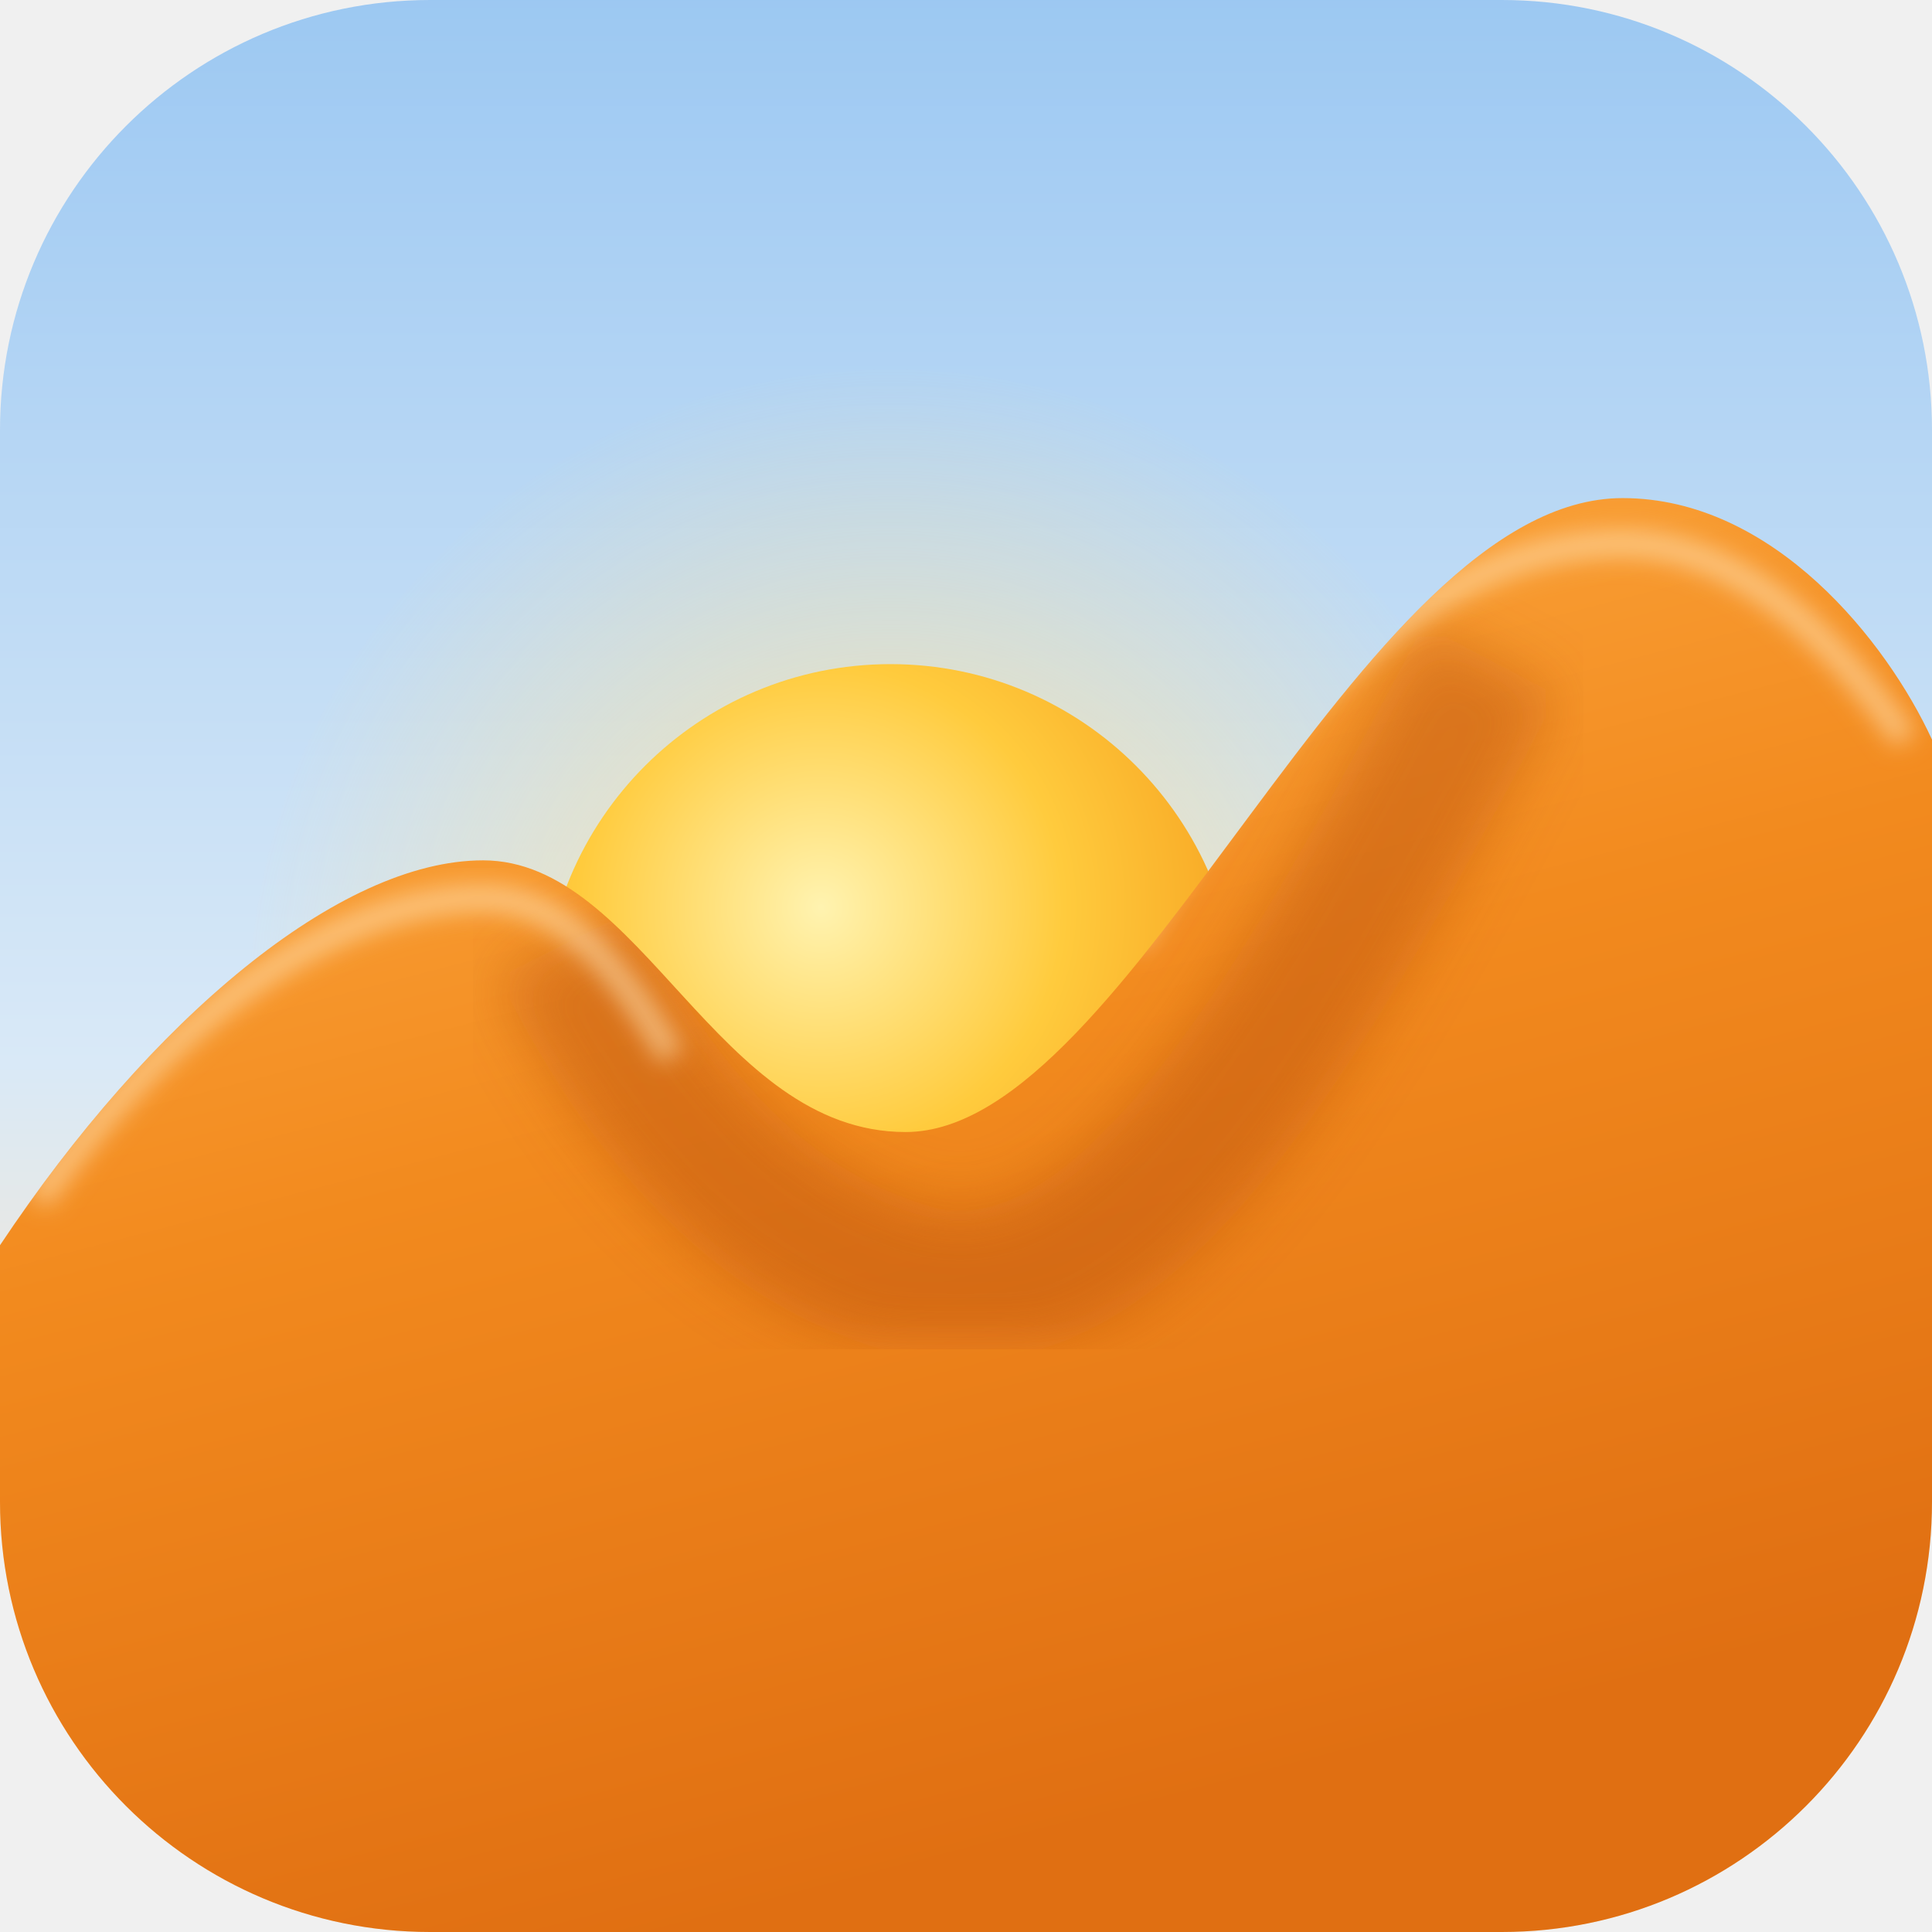
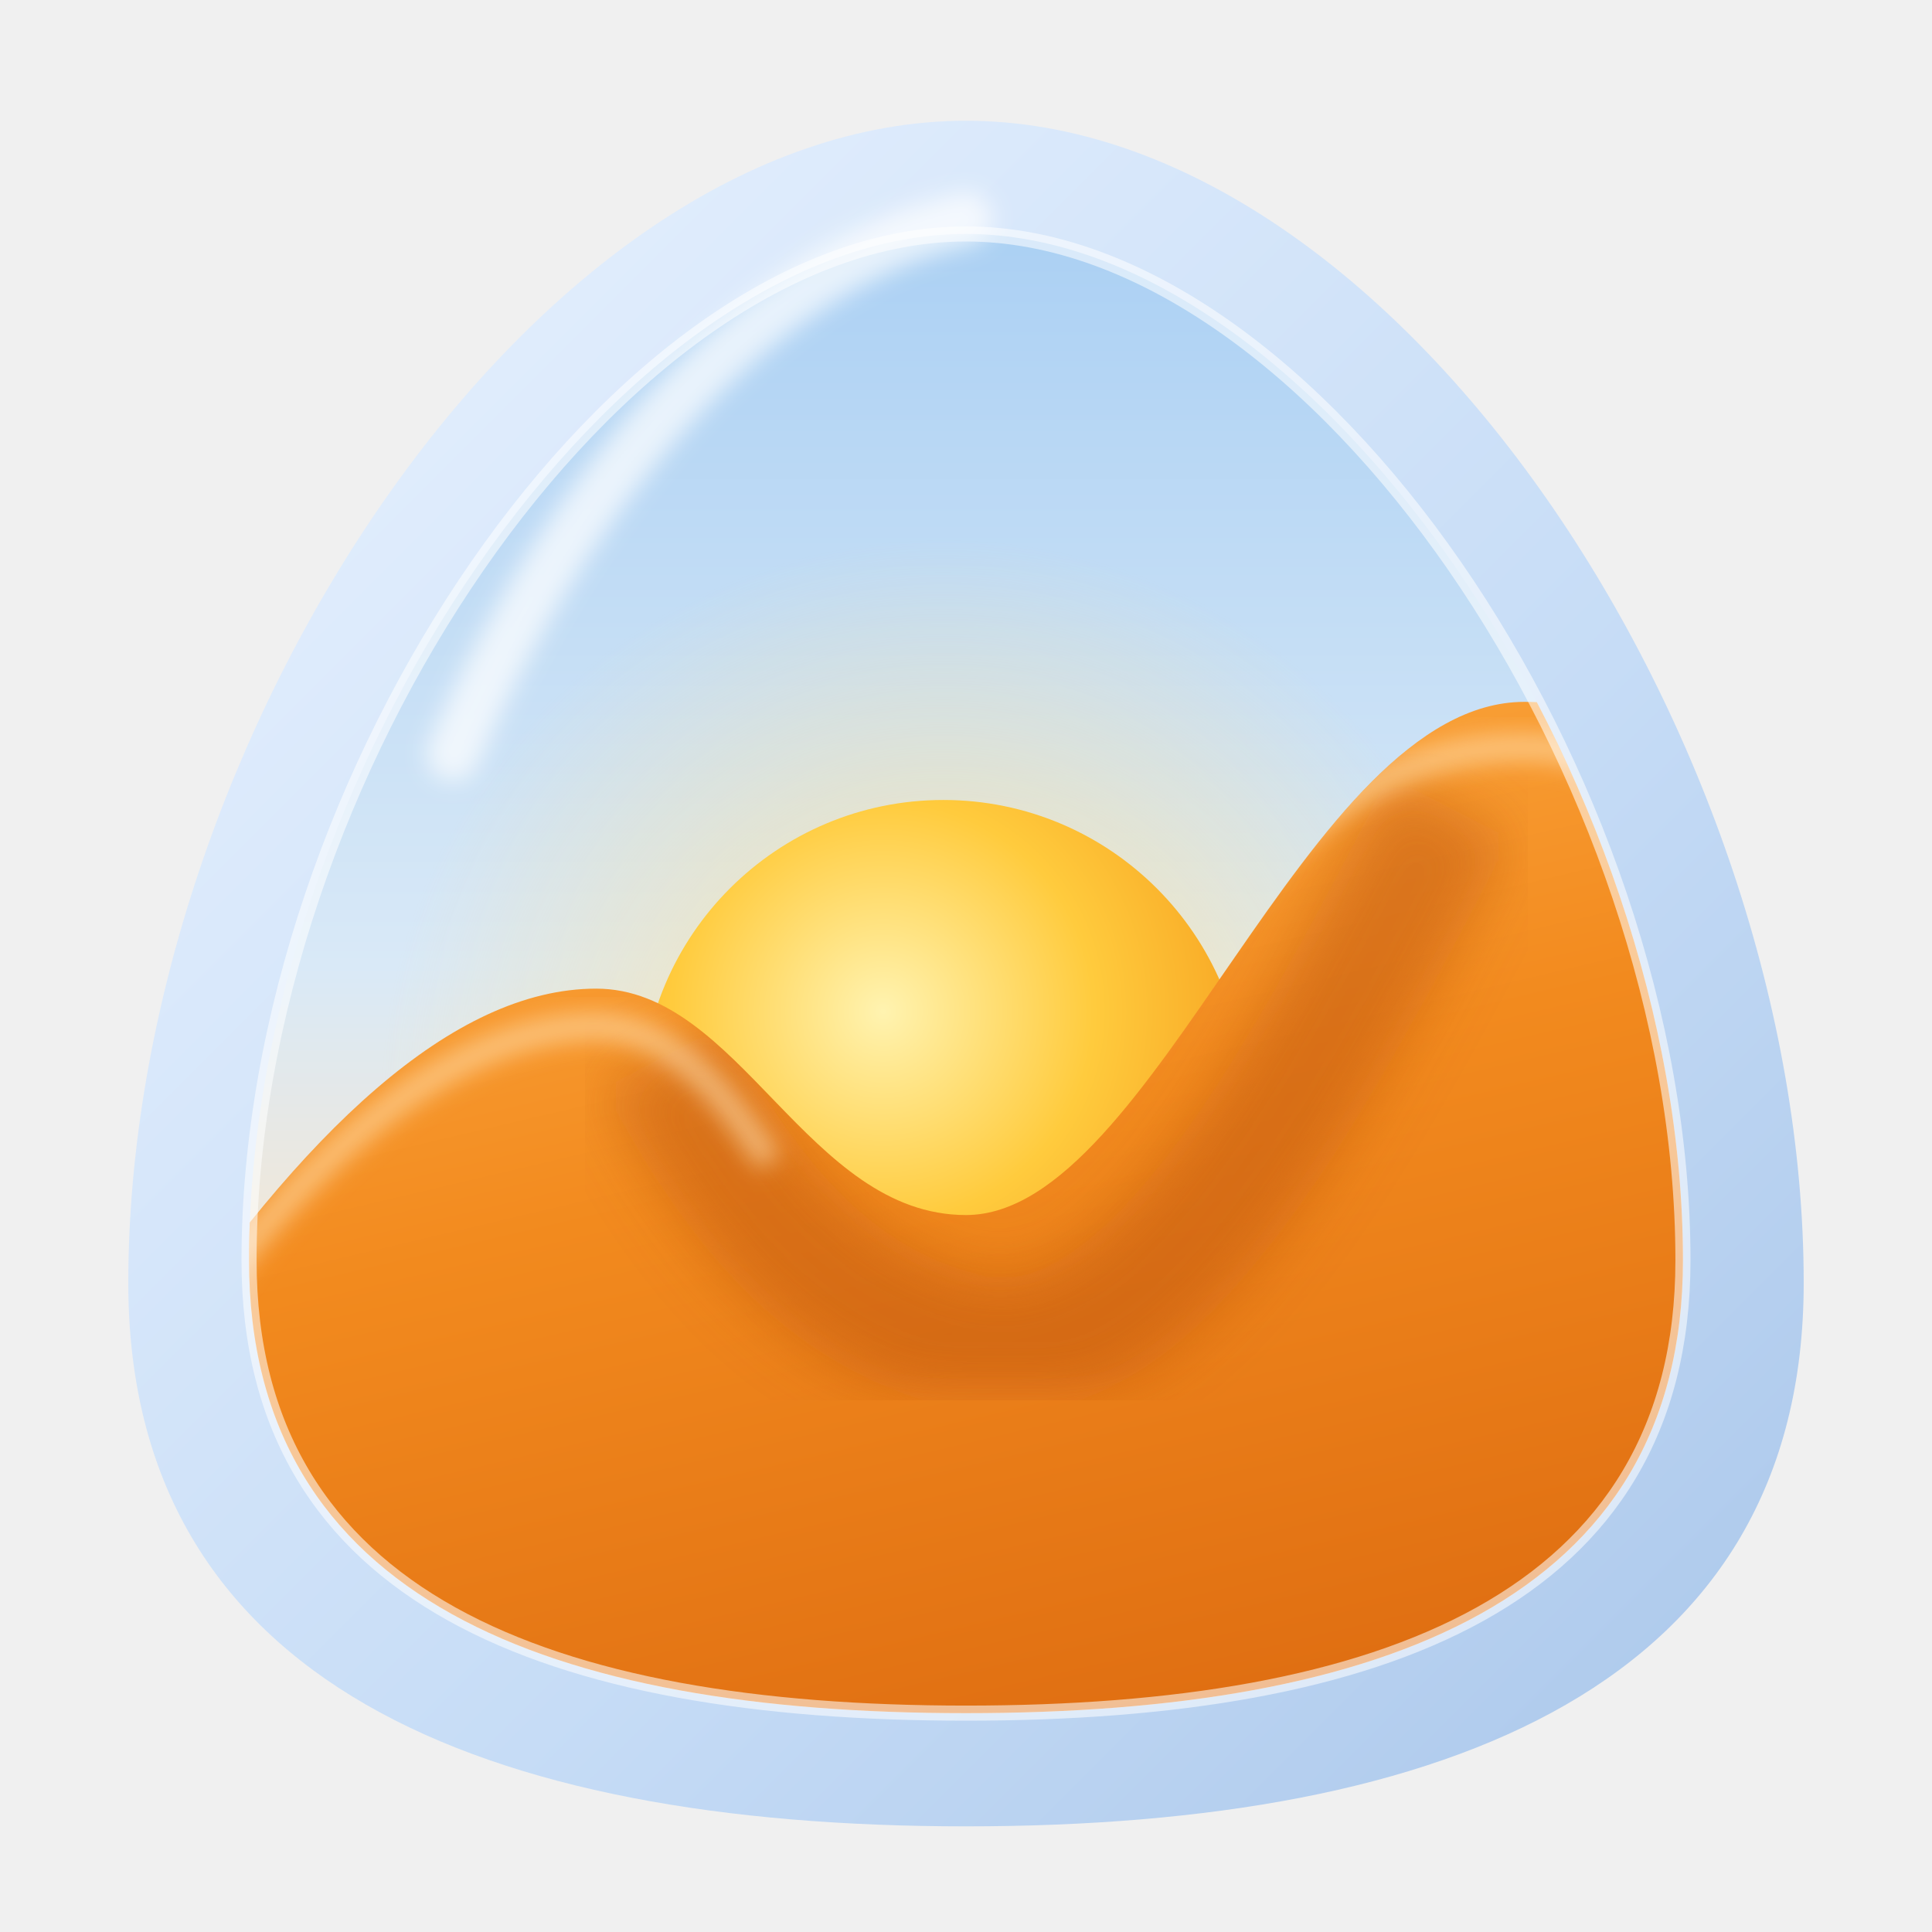
<svg xmlns="http://www.w3.org/2000/svg" width="512" height="512" viewBox="0 0 512 512" role="img" aria-label="Daybreak">
  <defs>
-     <linearGradient id="db-sky" x1="0" y1="0" x2="0" y2="1">
+     <linearGradient id="dbd-glass" x1="0" y1="0" x2="1" y2="1">
+       <stop offset="0" stop-color="#EAF3FF" />
+       <stop offset=".6" stop-color="#C6DCF6" />
+       <stop offset="1" stop-color="#A9C6EA" />
+     </linearGradient>
+     <linearGradient id="dbd-sky" x1="0" y1="0" x2="0" y2="1">
      <stop offset="0" stop-color="#9CC8F2" />
-       <stop offset=".55" stop-color="#D9E9F7" />
-       <stop offset=".8" stop-color="#FFE7C7" />
+       <stop offset=".5" stop-color="#D9E9F7" />
+       <stop offset=".72" stop-color="#FFE7C7" />
    </linearGradient>
-     <radialGradient id="db-sun" cx=".4" cy=".35" r=".7">
+     <radialGradient id="dbd-sun" cx=".4" cy=".35" r=".7">
      <stop offset="0" stop-color="#FFF3B0" />
      <stop offset=".5" stop-color="#FFCB3D" />
      <stop offset="1" stop-color="#F59A1B" />
    </radialGradient>
-     <radialGradient id="db-glow" cx=".5" cy=".5" r=".5">
+     <radialGradient id="dbd-glow" cx=".5" cy=".5" r=".5">
      <stop offset="0" stop-color="#FFE3A0" stop-opacity=".9" />
      <stop offset="1" stop-color="#FFE3A0" stop-opacity="0" />
    </radialGradient>
-     <linearGradient id="db-hill" x1="0" y1="0" x2=".35" y2="1">
+     <linearGradient id="dbd-hill" x1="0" y1="0" x2=".35" y2="1">
      <stop offset="0" stop-color="#FFB14A" />
      <stop offset=".5" stop-color="#F28A1E" />
      <stop offset="1" stop-color="#E06F12" />
    </linearGradient>
-     <filter id="db-blur8">
+     <filter id="dbd-blur8">
      <feGaussianBlur stdDeviation="8" />
    </filter>
-     <filter id="db-blur3">
+     <filter id="dbd-blur3">
      <feGaussianBlur stdDeviation="3" />
    </filter>
-     <clipPath id="db-tile">
-       <rect width="512" height="512" rx="114" />
+     <clipPath id="dbd-inner">
+       <path d="M256 62C348 62 446 206 446 334C446 424 366 454 256 454C146 454 66 424 66 334C66 206 164 62 256 62Z" />
    </clipPath>
-     <clipPath id="db-hills">
-       <path d="M0 330C40 270 90 228 128 228C170 228 190 300 240 300C300 300 360 132 430 132C470 132 500 170 512 196V512H0Z" />
+     <clipPath id="dbd-hills">
+       <path d="M40 360C80 300 120 262 158 262C196 262 214 322 256 322C306 322 346 186 404 186C438 186 462 214 480 240V480H40Z" />
    </clipPath>
  </defs>
-   <g clip-path="url(#db-tile)">
-     <rect width="512" height="512" fill="url(#db-sky)" />
-     <circle cx="236" cy="268" r="170" fill="url(#db-glow)" />
-     <circle cx="236" cy="268" r="92" fill="url(#db-sun)" />
-     <path d="M0 330C40 270 90 228 128 228C170 228 190 300 240 300C300 300 360 132 430 132C470 132 500 170 512 196V512H0Z" fill="url(#db-hill)" />
-     <g clip-path="url(#db-hills)">
-       <path d="M150 250C175 300 205 330 245 340C300 350 345 270 395 175" fill="none" stroke="#B9500A" stroke-width="40" opacity=".45" filter="url(#db-blur8)" />
-       <path d="M10 318C50 262 95 238 128 238C150 238 165 258 178 280" fill="none" stroke="#FFE0B0" stroke-width="7" opacity=".6" filter="url(#db-blur3)" />
-       <path d="M300 250C340 180 385 144 430 144C460 144 485 168 505 196" fill="none" stroke="#FFE0B0" stroke-width="7" opacity=".6" filter="url(#db-blur3)" />
+   <path d="M256 32C370 32 478 196 478 340C478 446 384 484 256 484C128 484 34 446 34 340C34 196 142 32 256 32Z" fill="url(#dbd-glass)" />
+   <g clip-path="url(#dbd-inner)">
+     <rect width="512" height="512" fill="url(#dbd-sky)" />
+     <circle cx="250" cy="292" r="150" fill="url(#dbd-glow)" />
+     <circle cx="250" cy="292" r="80" fill="url(#dbd-sun)" />
+     <path d="M40 360C80 300 120 262 158 262C196 262 214 322 256 322C306 322 346 186 404 186C438 186 462 214 480 240V480H40Z" fill="url(#dbd-hill)" />
+     <g clip-path="url(#dbd-hills)">
+       <path d="M176 280C198 322 222 348 258 356C304 364 342 296 384 214" fill="none" stroke="#B9500A" stroke-width="36" opacity=".45" filter="url(#dbd-blur8)" />
+       <path d="M50 350C86 300 124 272 158 272C178 272 192 290 204 308" fill="none" stroke="#FFE0B0" stroke-width="7" opacity=".6" filter="url(#dbd-blur3)" />
+       <path d="M300 276C336 216 370 198 404 198C432 198 452 218 470 240" fill="none" stroke="#FFE0B0" stroke-width="7" opacity=".6" filter="url(#dbd-blur3)" />
    </g>
  </g>
+   <path d="M256 62C348 62 446 206 446 334C446 424 366 454 256 454C146 454 66 424 66 334C66 206 164 62 256 62Z" fill="none" stroke="#FFFFFF" stroke-opacity=".55" stroke-width="4" />
+   <path d="M120 200C150 130 200 70 256 58" fill="none" stroke="#FFFFFF" stroke-width="14" stroke-linecap="round" opacity=".7" filter="url(#dbd-blur3)" />
</svg>
